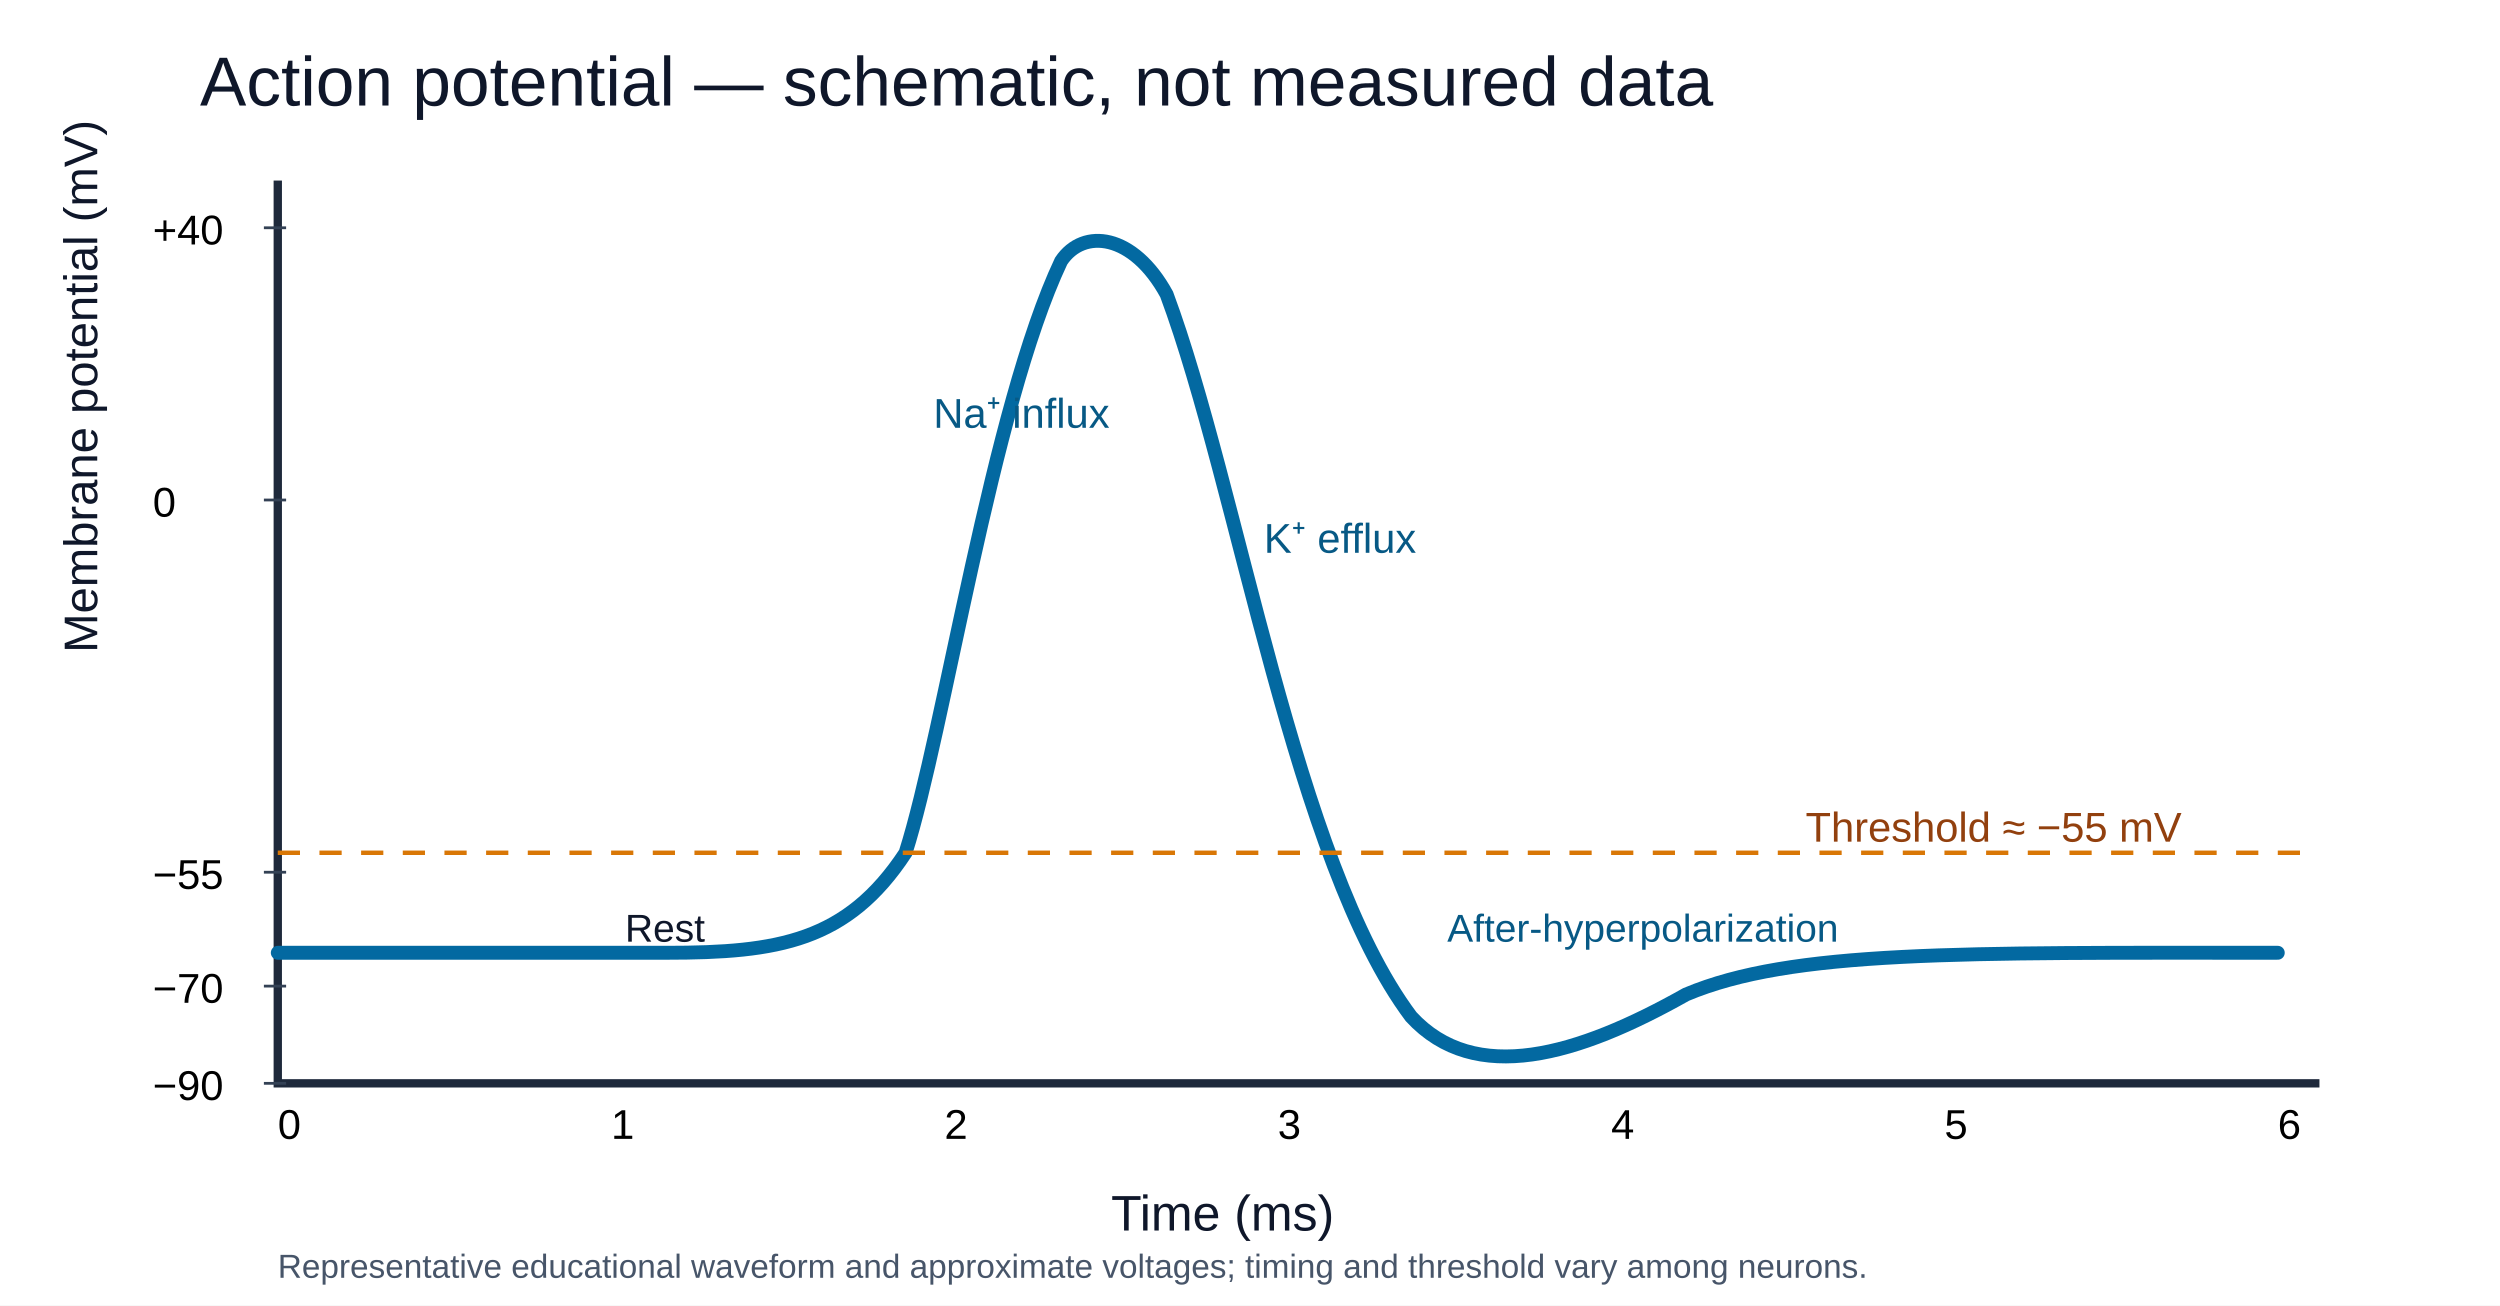
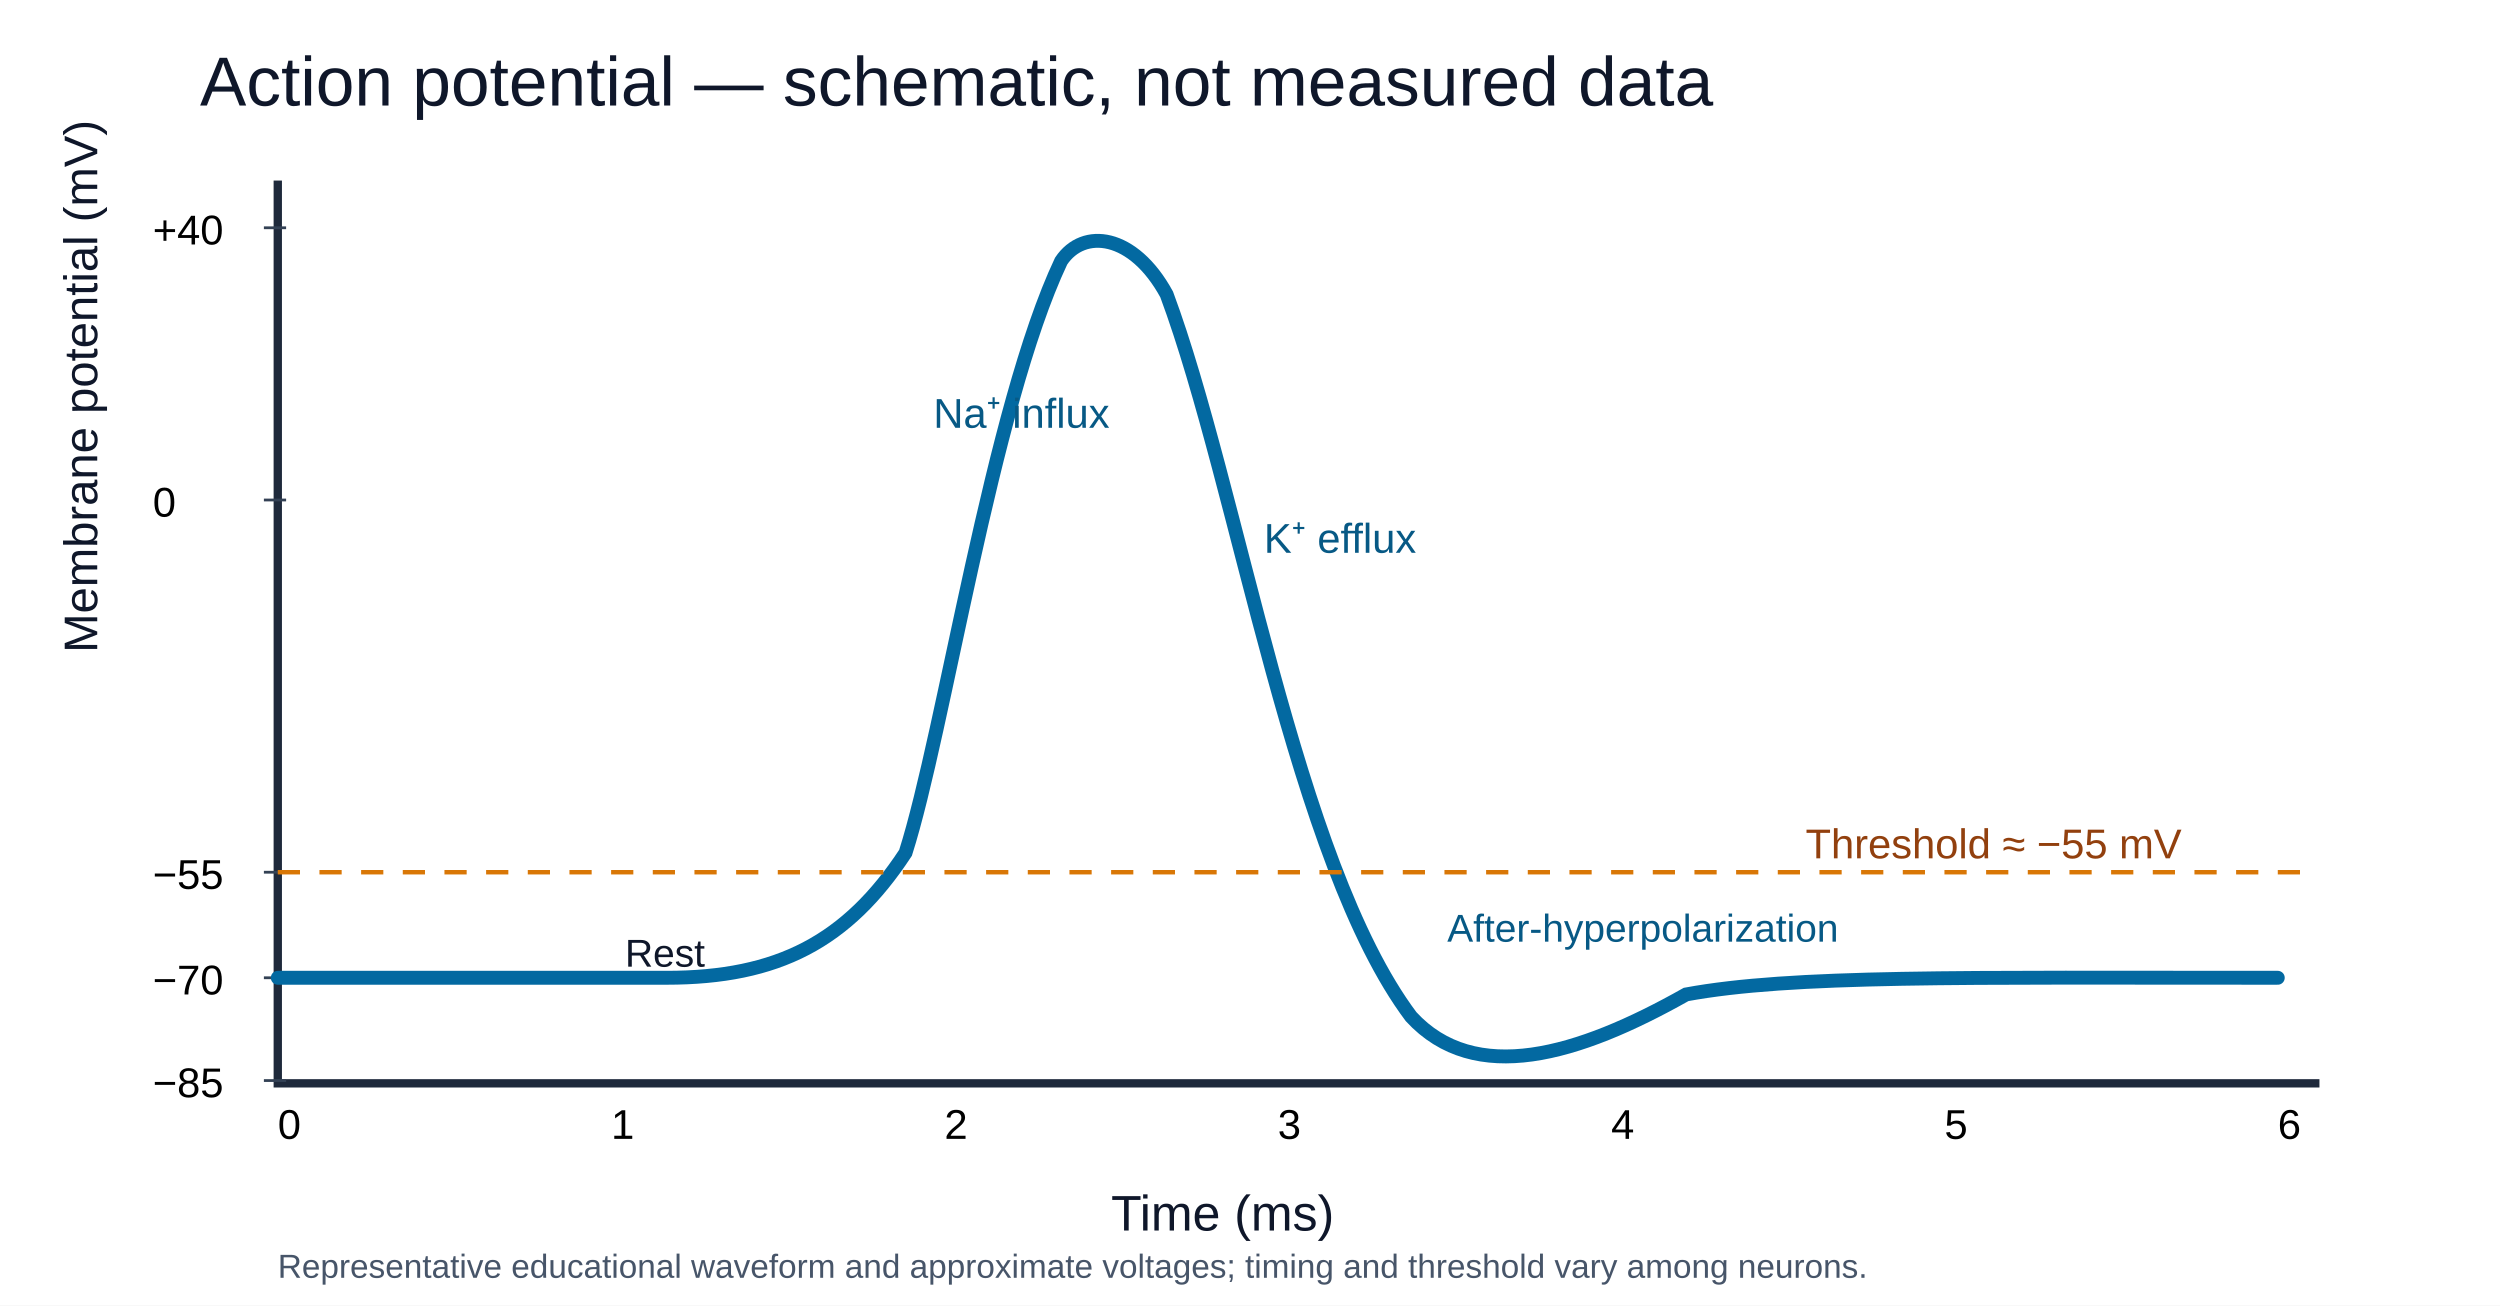
<svg xmlns="http://www.w3.org/2000/svg" viewBox="0 0 900 470" role="img" aria-label="Schematic membrane potential against time, voltage from minus 90 to plus 40 millivolts and time from zero to six milliseconds.">
  <rect width="900" height="470" fill="#fff" />
  <text x="72" y="38" font-size="25" fill="#0f172a" font-family="Arial">Action potential — schematic, not measured data</text>
  <path d="M100 65 V390 H835" fill="none" stroke="#1e293b" stroke-width="3" />
  <text x="35" y="235" font-size="17" font-family="Arial" fill="#0f172a" transform="rotate(-90 35 235)">Membrane potential (mV)</text>
  <text x="400" y="443" font-size="18" font-family="Arial" fill="#0f172a">Time (ms)</text>
  <path d="M95 82 h8" stroke="#334155" />
  <text x="55" y="88" font-size="15" font-family="Arial">+40</text>
  <path d="M95 180 h8" stroke="#334155" />
  <text x="55" y="186" font-size="15" font-family="Arial">0</text>
  <path d="M95 314 h8" stroke="#334155" />
  <text x="55" y="320" font-size="15" font-family="Arial">−55</text>
-   <path d="M95 355 h8" stroke="#334155" />
-   <text x="55" y="361" font-size="15" font-family="Arial">−70</text>
-   <path d="M95 390 h8" stroke="#334155" />
-   <text x="55" y="396" font-size="15" font-family="Arial">−90</text>
+   <path d="M95 352 h8" stroke="#334155" />
+   <text x="55" y="358" font-size="15" font-family="Arial">−70</text>
+   <path d="M95 389 h8" stroke="#334155" />
+   <text x="55" y="395" font-size="15" font-family="Arial">−85</text>
  <text x="100" y="410" font-size="15" font-family="Arial">0</text>
  <text x="220" y="410" font-size="15" font-family="Arial">1</text>
  <text x="340" y="410" font-size="15" font-family="Arial">2</text>
  <text x="460" y="410" font-size="15" font-family="Arial">3</text>
  <text x="580" y="410" font-size="15" font-family="Arial">4</text>
  <text x="700" y="410" font-size="15" font-family="Arial">5</text>
  <text x="820" y="410" font-size="15" font-family="Arial">6</text>
-   <path d="M100 343 L240 343 C280 343 305 339 326 307 C340 263 357 147 382 94 C390 82 408 84 420 106 C446 176 466 310 508 366 C531 391 568 380 607 358 C645 342 705 343 820 343" fill="none" stroke="#0369a1" stroke-width="5" stroke-linecap="round" />
-   <path d="M100 307 H834" stroke="#d97706" stroke-dasharray="8 7" stroke-width="1.6" />
-   <text x="650" y="303" font-size="15" fill="#92400e" font-family="Arial">Threshold ≈ −55 mV</text>
-   <text x="225" y="339" font-size="14" font-family="Arial" fill="#0f172a">Rest</text>
+   <path d="M100 352 L240 352 C280 352 305 339 326 307 C340 263 357 147 382 94 C390 82 408 84 420 106 C446 176 466 310 508 366 C531 391 568 380 607 358 C645 351 705 352 820 352" fill="none" stroke="#0369a1" stroke-width="5" stroke-linecap="round" />
+   <path d="M100 314 H834" stroke="#d97706" stroke-dasharray="8 7" stroke-width="1.6" />
+   <text x="650" y="309" font-size="15" fill="#92400e" font-family="Arial">Threshold ≈ −55 mV</text>
+   <text x="225" y="348" font-size="14" font-family="Arial" fill="#0f172a">Rest</text>
  <text x="336" y="154" font-size="15" font-family="Arial" fill="#075985">Na⁺ influx</text>
  <text x="455" y="199" font-size="15" font-family="Arial" fill="#075985">K⁺ efflux</text>
  <text x="521" y="339" font-size="14" font-family="Arial" fill="#075985">After-hyperpolarization</text>
  <text x="100" y="460" font-size="12" font-family="Arial" fill="#475569">Representative educational waveform and approximate voltages; timing and threshold vary among neurons.</text>
</svg>
